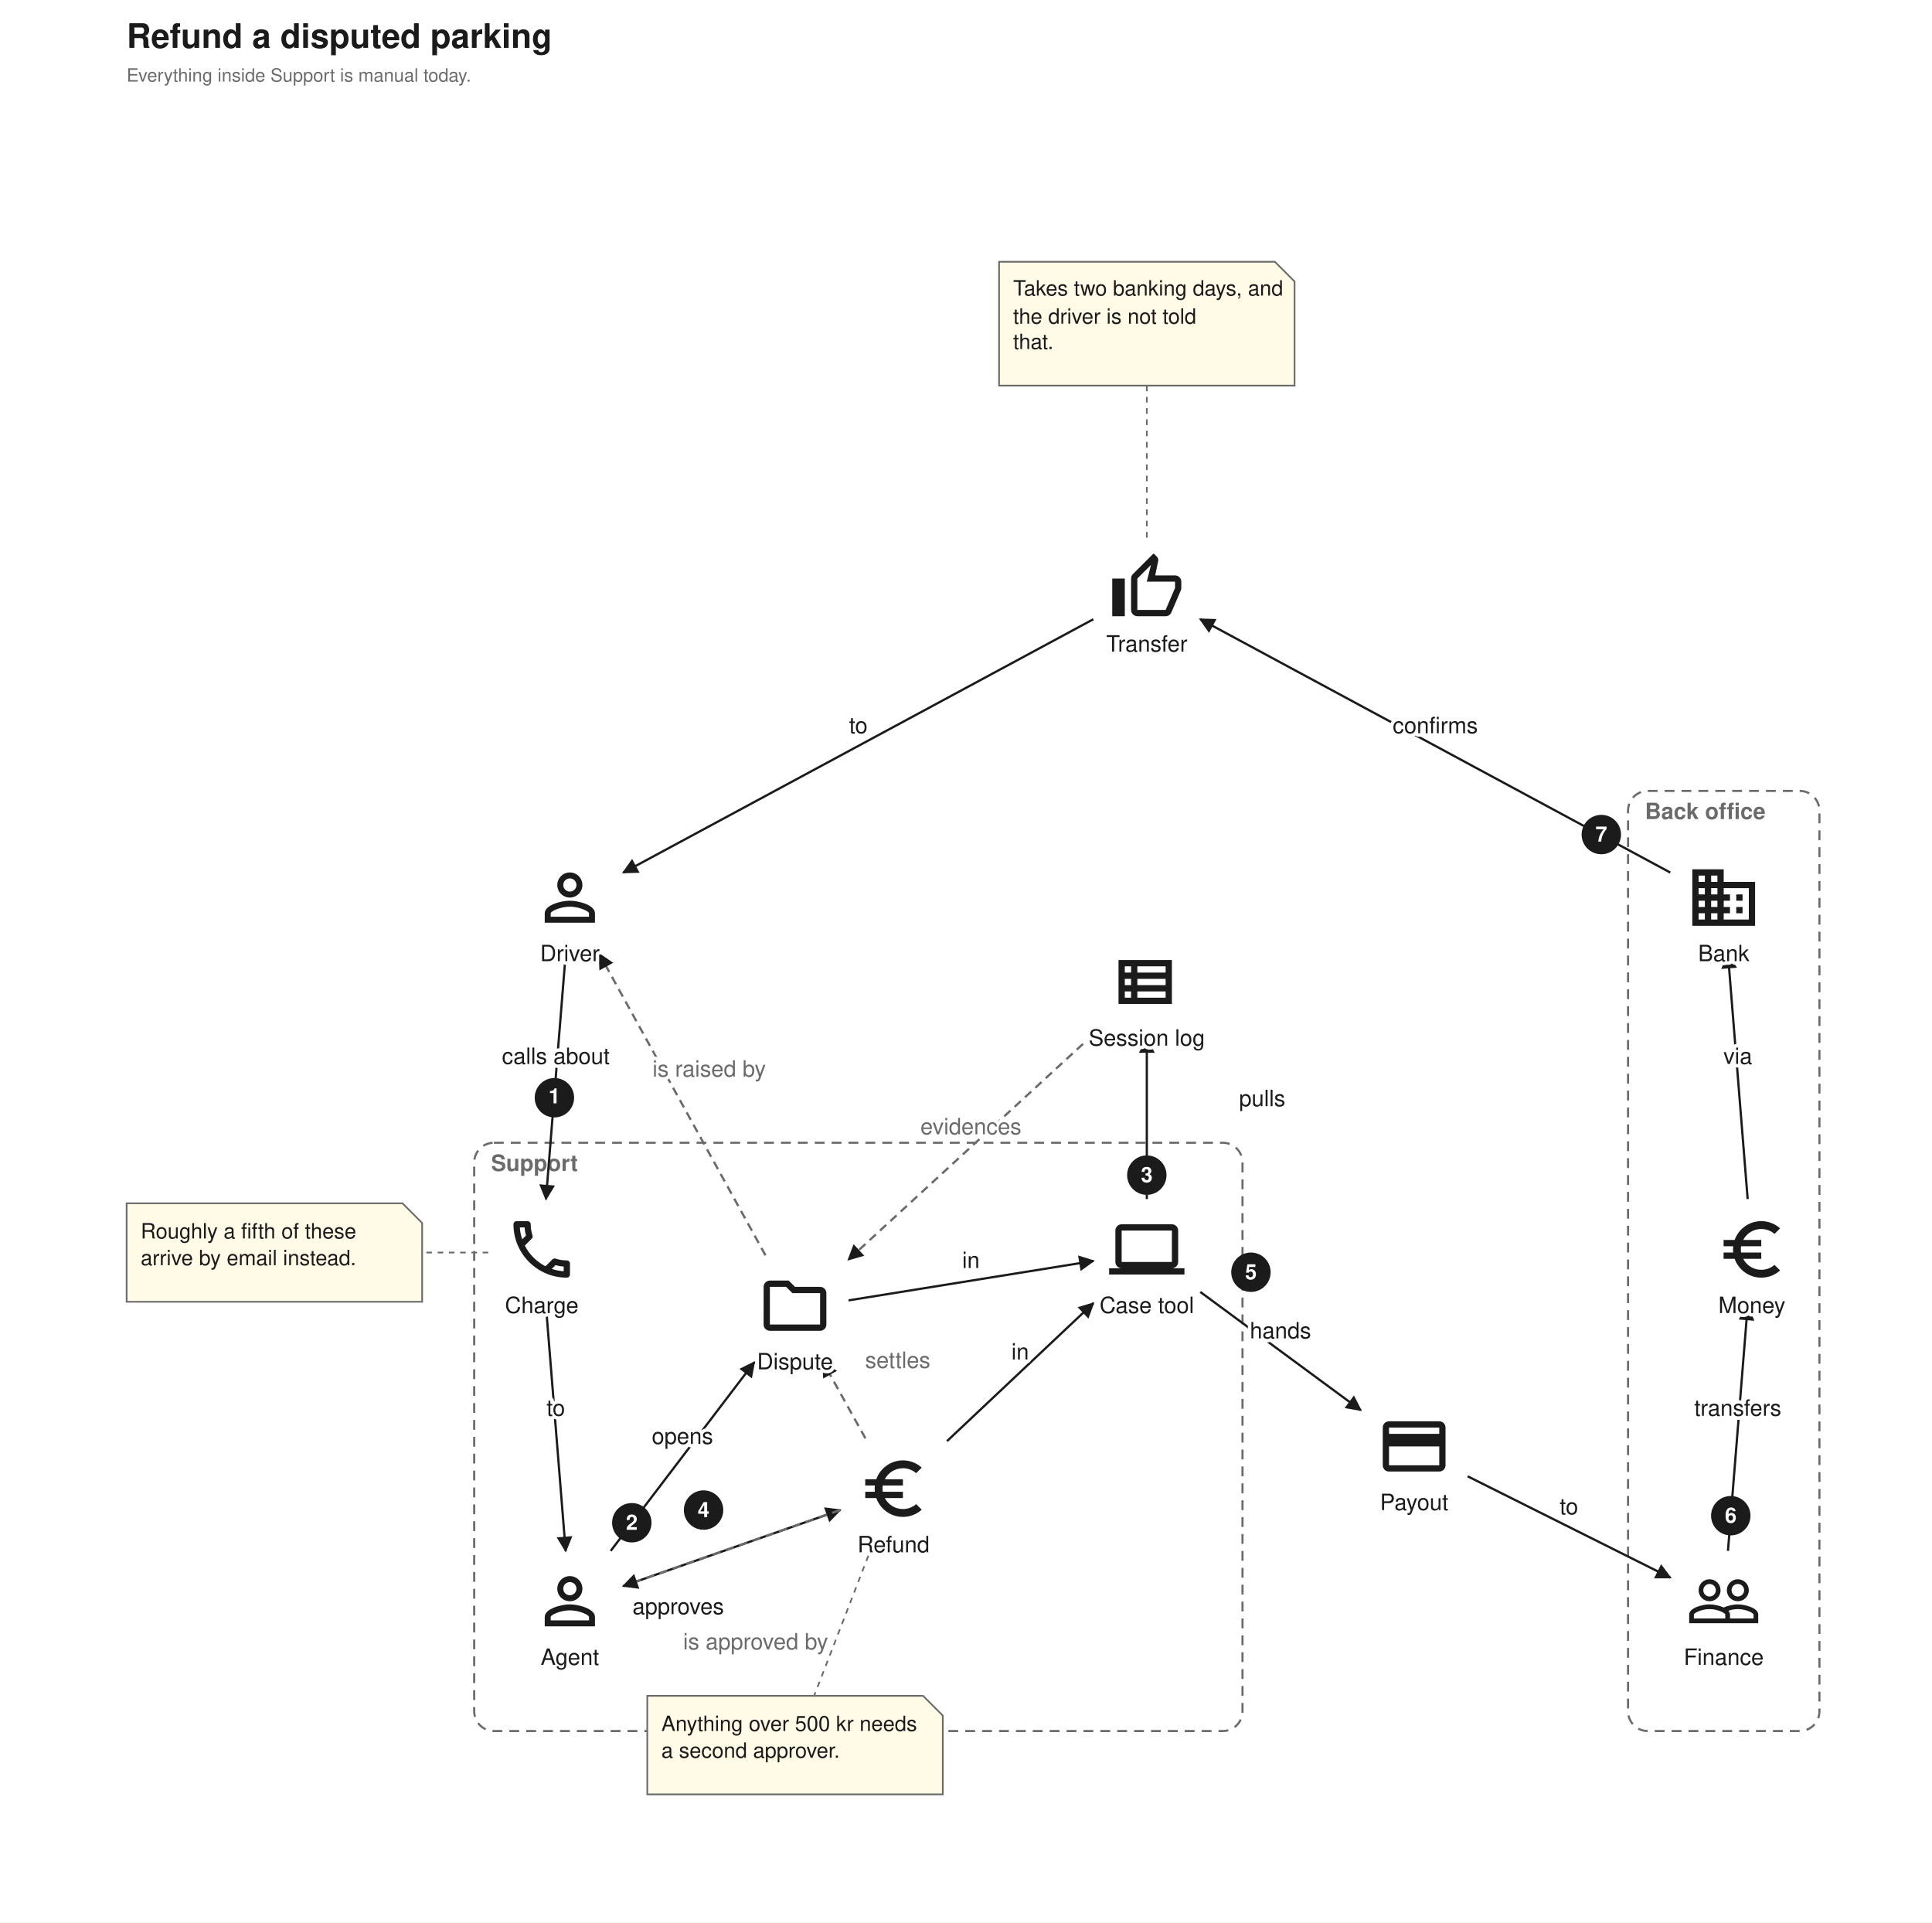
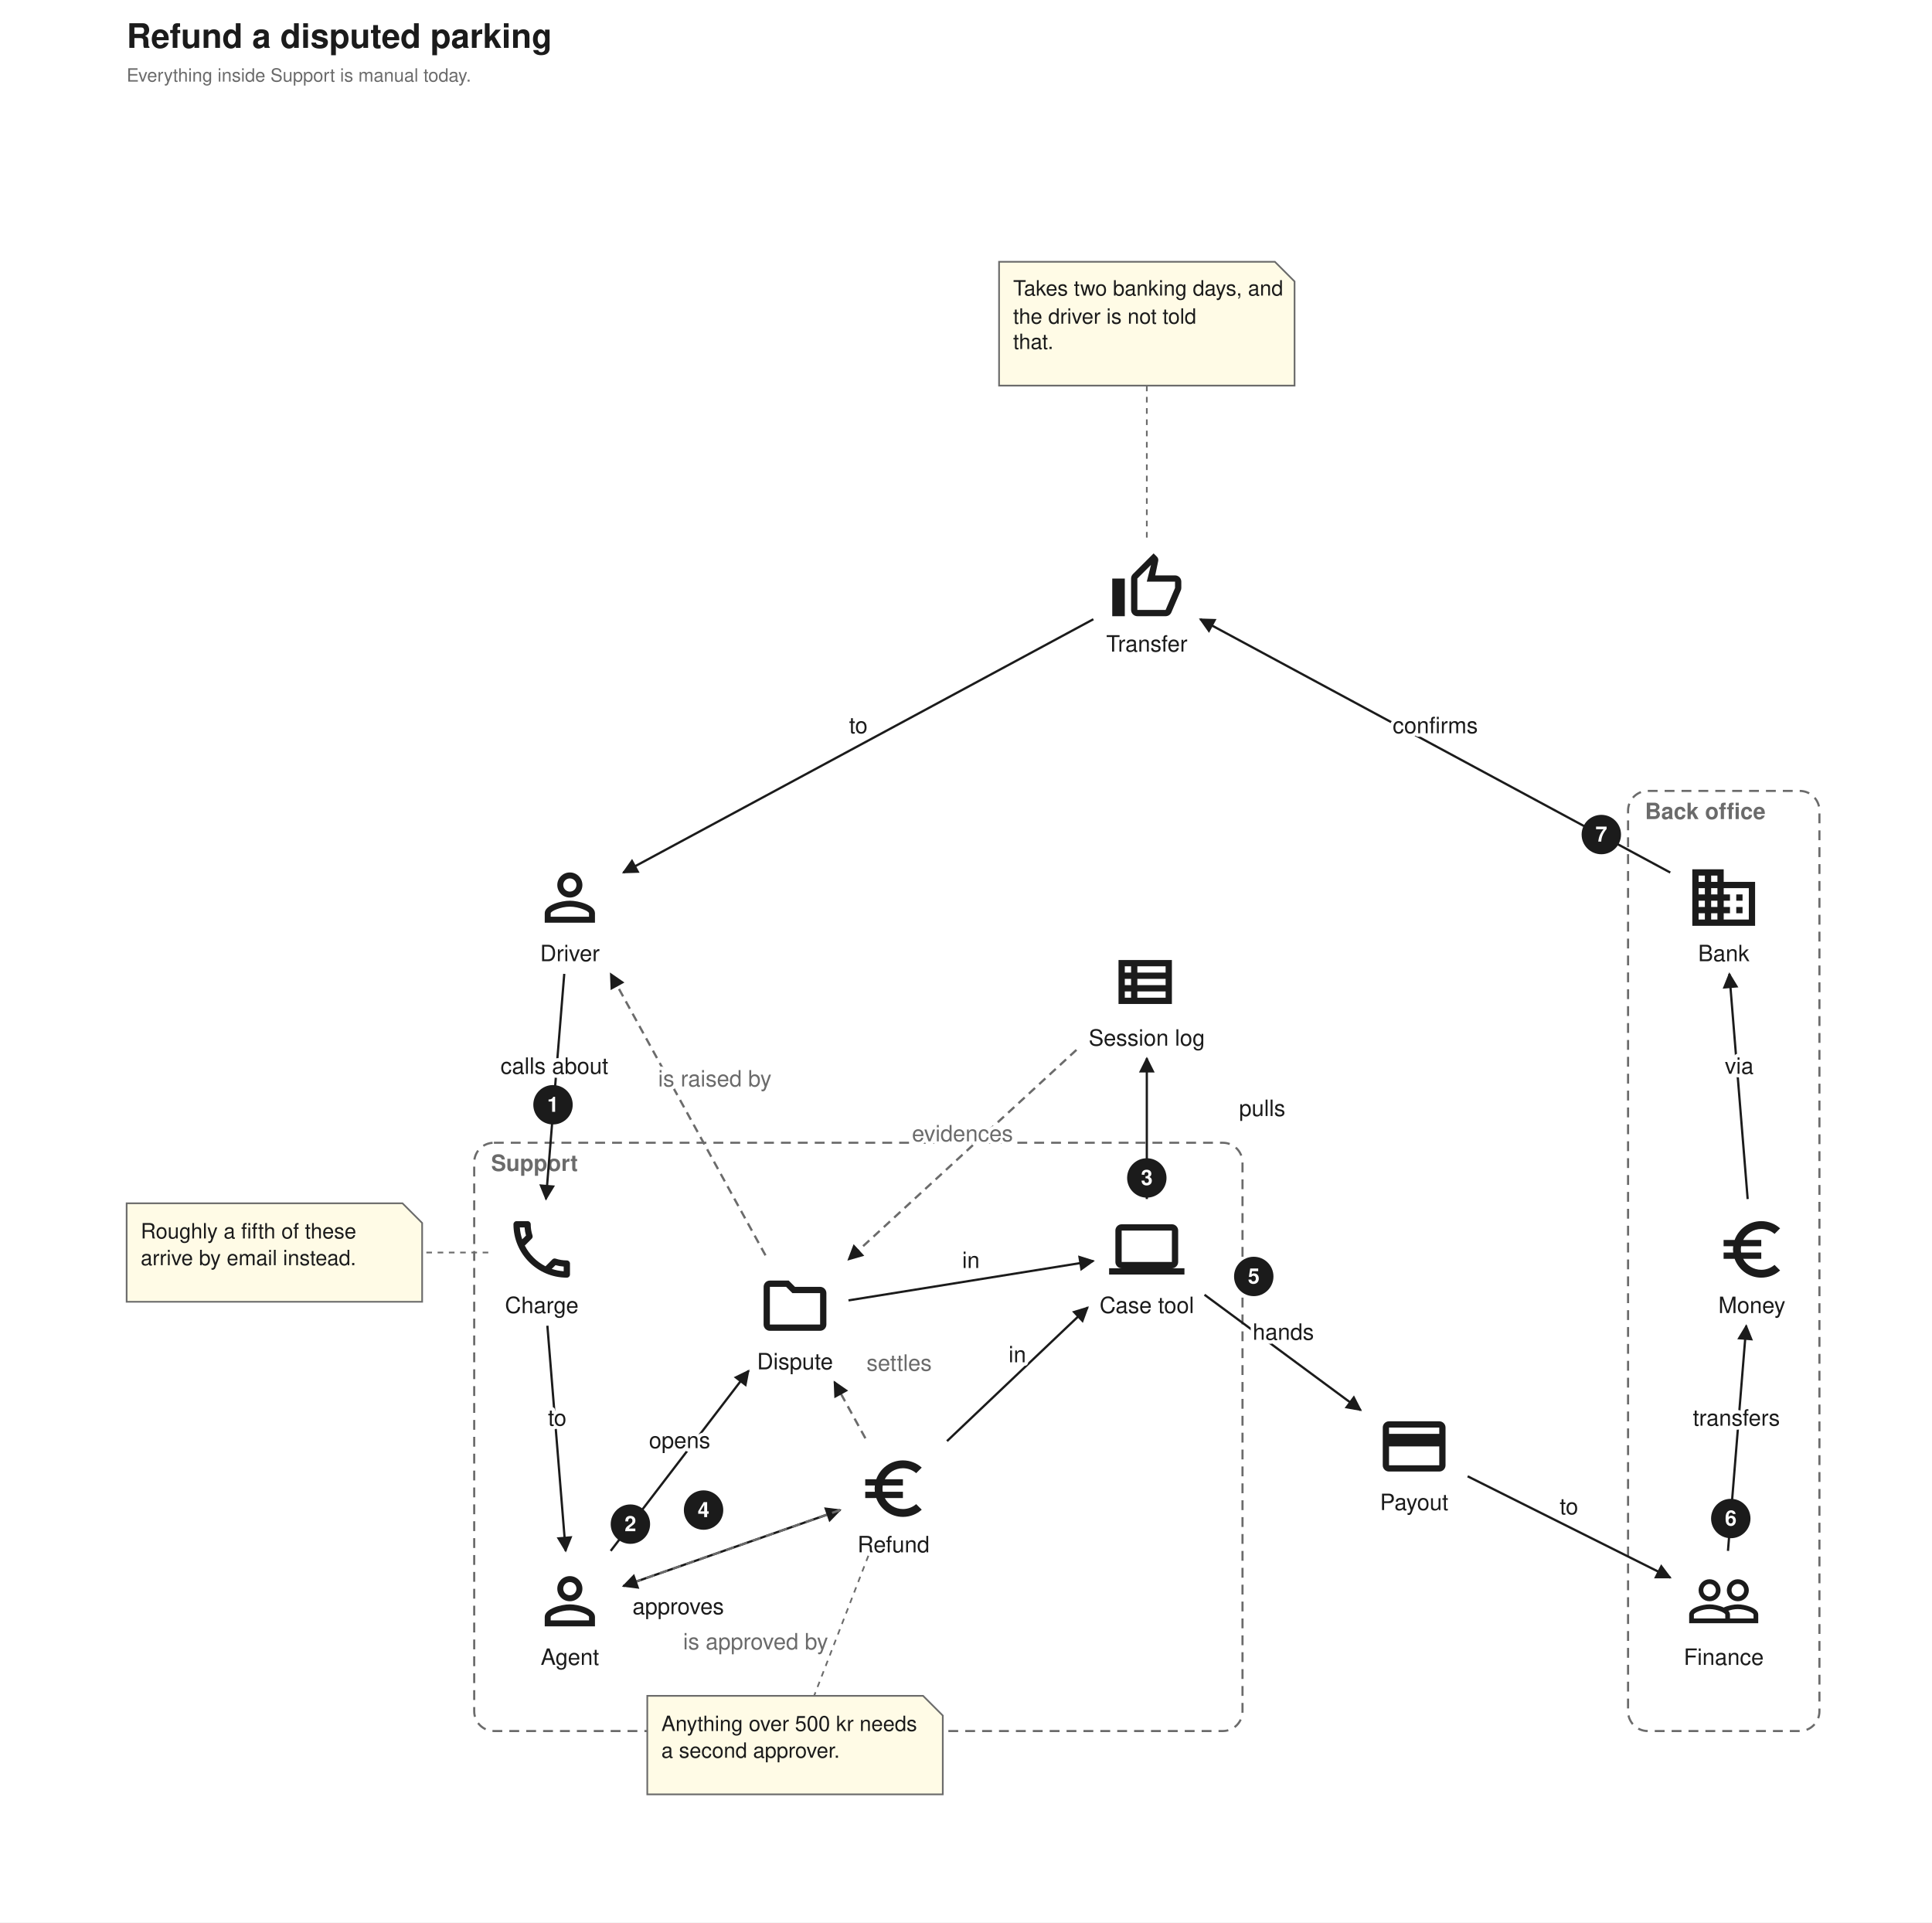
<svg xmlns="http://www.w3.org/2000/svg" width="1373" height="1366" viewBox="-815 -890 1373 1366" style="background-color:#ffffff" version="1.2">
  <rect x="-815" y="-890" width="1373" height="1366" fill="#ffffff" />
  <defs>
    <marker id="tip" viewBox="0 0 10 10" refX="9" refY="5" markerWidth="7" markerHeight="7" orient="auto-start-reverse">
      <path d="M0 0L10 5L0 10z" fill="#1b1b1b" />
    </marker>
  </defs>
  <g font-family="Helvetica Neue,Helvetica,Arial,sans-serif">
    <text x="-725" y="-856" font-size="24" font-weight="600" fill="#1b1b1b">Refund a disputed parking</text>
    <text x="-725" y="-832" font-size="13" fill="#6b6b6b">Everything inside Support is manual today.</text>
    <rect x="-478" y="-78" width="546" height="418" rx="14" fill="none" stroke="#6b6b6b" stroke-width="1.5" stroke-dasharray="7 5" />
    <text x="-466" y="-58" font-size="16" font-weight="600" fill="#6b6b6b" paint-order="stroke" stroke="#ffffff" stroke-width="5" stroke-linejoin="round">Support</text>
    <rect x="342" y="-328" width="136" height="668" rx="14" fill="none" stroke="#6b6b6b" stroke-width="1.5" stroke-dasharray="7 5" />
    <text x="354" y="-308" font-size="16" font-weight="600" fill="#6b6b6b" paint-order="stroke" stroke="#ffffff" stroke-width="5" stroke-linejoin="round">Back office</text>
-     <path d="M-413 -212 L-427 -38" fill="none" stroke="#1b1b1b" stroke-width="1.6" marker-end="url(#tip)" />
-     <text x="-420" y="-134" font-size="16" text-anchor="middle" fill="#1b1b1b" paint-order="stroke" stroke="#ffffff" stroke-width="5" stroke-linejoin="round">calls about</text>
-     <circle cx="-421" cy="-110" r="14" fill="#1b1b1b" />
-     <text x="-421" y="-106" font-size="15" text-anchor="middle" fill="#ffffff" font-weight="600">1</text>
-     <path d="M-427 38 L-413 212" fill="none" stroke="#1b1b1b" stroke-width="1.6" marker-end="url(#tip)" />
-     <text x="-420" y="116" font-size="16" text-anchor="middle" fill="#1b1b1b" paint-order="stroke" stroke="#ffffff" stroke-width="5" stroke-linejoin="round">to</text>
-     <path d="M-381 212 L-279 78" fill="none" stroke="#1b1b1b" stroke-width="1.6" marker-end="url(#tip)" />
-     <text x="-330" y="136" font-size="16" text-anchor="middle" fill="#1b1b1b" paint-order="stroke" stroke="#ffffff" stroke-width="5" stroke-linejoin="round">opens</text>
-     <circle cx="-366" cy="192" r="14" fill="#1b1b1b" />
-     <text x="-366" y="197" font-size="15" text-anchor="middle" fill="#ffffff" font-weight="600">2</text>
+     <path d="M-414 -198 L-427 -38" fill="none" stroke="#1b1b1b" stroke-width="1.6" marker-end="url(#tip)" />
+     <text x="-421" y="-127" font-size="16" text-anchor="middle" fill="#1b1b1b" paint-order="stroke" stroke="#ffffff" stroke-width="5" stroke-linejoin="round">calls about</text>
+     <circle cx="-422" cy="-105" r="14" fill="#1b1b1b" />
+     <text x="-422" y="-100" font-size="15" text-anchor="middle" fill="#ffffff" font-weight="600">1</text>
+     <path d="M-426 52 L-413 212" fill="none" stroke="#1b1b1b" stroke-width="1.6" marker-end="url(#tip)" />
+     <text x="-419" y="123" font-size="16" text-anchor="middle" fill="#1b1b1b" paint-order="stroke" stroke="#ffffff" stroke-width="5" stroke-linejoin="round">to</text>
+     <path d="M-381 212 L-283 84" fill="none" stroke="#1b1b1b" stroke-width="1.6" marker-end="url(#tip)" />
+     <text x="-332" y="139" font-size="16" text-anchor="middle" fill="#1b1b1b" paint-order="stroke" stroke="#ffffff" stroke-width="5" stroke-linejoin="round">opens</text>
+     <circle cx="-367" cy="193" r="14" fill="#1b1b1b" />
+     <text x="-367" y="198" font-size="15" text-anchor="middle" fill="#ffffff" font-weight="600">2</text>
    <path d="M-212 34 L-38 6" fill="none" stroke="#1b1b1b" stroke-width="1.6" marker-end="url(#tip)" />
    <text x="-125" y="11" font-size="16" text-anchor="middle" fill="#1b1b1b" paint-order="stroke" stroke="#ffffff" stroke-width="5" stroke-linejoin="round">in</text>
-     <path d="M0 -38 L0 -152" fill="none" stroke="#1b1b1b" stroke-width="1.6" marker-end="url(#tip)" />
-     <text x="82" y="-104" font-size="16" text-anchor="middle" fill="#1b1b1b" paint-order="stroke" stroke="#ffffff" stroke-width="5" stroke-linejoin="round">pulls</text>
-     <circle cx="0" cy="-55" r="14" fill="#1b1b1b" />
-     <text x="0" y="-50" font-size="15" text-anchor="middle" fill="#ffffff" font-weight="600">3</text>
+     <path d="M0 -38 L0 -138" fill="none" stroke="#1b1b1b" stroke-width="1.6" marker-end="url(#tip)" />
+     <text x="82" y="-97" font-size="16" text-anchor="middle" fill="#1b1b1b" paint-order="stroke" stroke="#ffffff" stroke-width="5" stroke-linejoin="round">pulls</text>
+     <circle cx="0" cy="-53" r="14" fill="#1b1b1b" />
+     <text x="0" y="-48" font-size="15" text-anchor="middle" fill="#ffffff" font-weight="600">3</text>
    <path d="M-372 237 L-218 183" fill="none" stroke="#1b1b1b" stroke-width="1.6" marker-end="url(#tip)" />
    <text x="-333" y="257" font-size="16" text-anchor="middle" fill="#1b1b1b" paint-order="stroke" stroke="#ffffff" stroke-width="5" stroke-linejoin="round">approves</text>
    <circle cx="-315" cy="183" r="14" fill="#1b1b1b" />
    <text x="-315" y="188" font-size="15" text-anchor="middle" fill="#ffffff" font-weight="600">4</text>
-     <path d="M-142 134 L-38 36" fill="none" stroke="#1b1b1b" stroke-width="1.6" marker-end="url(#tip)" />
-     <text x="-90" y="76" font-size="16" text-anchor="middle" fill="#1b1b1b" paint-order="stroke" stroke="#ffffff" stroke-width="5" stroke-linejoin="round">in</text>
-     <path d="M38 28 L152 112" fill="none" stroke="#1b1b1b" stroke-width="1.6" marker-end="url(#tip)" />
-     <text x="95" y="61" font-size="16" text-anchor="middle" fill="#1b1b1b" paint-order="stroke" stroke="#ffffff" stroke-width="5" stroke-linejoin="round">hands</text>
-     <circle cx="74" cy="14" r="14" fill="#1b1b1b" />
-     <text x="74" y="19" font-size="15" text-anchor="middle" fill="#ffffff" font-weight="600">5</text>
+     <path d="M-142 134 L-42 39" fill="none" stroke="#1b1b1b" stroke-width="1.6" marker-end="url(#tip)" />
+     <text x="-92" y="78" font-size="16" text-anchor="middle" fill="#1b1b1b" paint-order="stroke" stroke="#ffffff" stroke-width="5" stroke-linejoin="round">in</text>
+     <path d="M41 30 L152 112" fill="none" stroke="#1b1b1b" stroke-width="1.6" marker-end="url(#tip)" />
+     <text x="97" y="62" font-size="16" text-anchor="middle" fill="#1b1b1b" paint-order="stroke" stroke="#ffffff" stroke-width="5" stroke-linejoin="round">hands</text>
+     <circle cx="76" cy="17" r="14" fill="#1b1b1b" />
+     <text x="76" y="22" font-size="15" text-anchor="middle" fill="#ffffff" font-weight="600">5</text>
    <path d="M228 159 L372 231" fill="none" stroke="#1b1b1b" stroke-width="1.6" marker-end="url(#tip)" />
    <text x="300" y="186" font-size="16" text-anchor="middle" fill="#1b1b1b" paint-order="stroke" stroke="#ffffff" stroke-width="5" stroke-linejoin="round">to</text>
-     <path d="M413 212 L427 38" fill="none" stroke="#1b1b1b" stroke-width="1.6" marker-end="url(#tip)" />
-     <text x="420" y="116" font-size="16" text-anchor="middle" fill="#1b1b1b" paint-order="stroke" stroke="#ffffff" stroke-width="5" stroke-linejoin="round">transfers</text>
-     <circle cx="415" cy="187" r="14" fill="#1b1b1b" />
-     <text x="415" y="192" font-size="15" text-anchor="middle" fill="#ffffff" font-weight="600">6</text>
-     <path d="M427 -38 L413 -212" fill="none" stroke="#1b1b1b" stroke-width="1.6" marker-end="url(#tip)" />
-     <text x="420" y="-134" font-size="16" text-anchor="middle" fill="#1b1b1b" paint-order="stroke" stroke="#ffffff" stroke-width="5" stroke-linejoin="round">via</text>
+     <path d="M413 212 L426 52" fill="none" stroke="#1b1b1b" stroke-width="1.6" marker-end="url(#tip)" />
+     <text x="419" y="123" font-size="16" text-anchor="middle" fill="#1b1b1b" paint-order="stroke" stroke="#ffffff" stroke-width="5" stroke-linejoin="round">transfers</text>
+     <circle cx="415" cy="189" r="14" fill="#1b1b1b" />
+     <text x="415" y="194" font-size="15" text-anchor="middle" fill="#ffffff" font-weight="600">6</text>
+     <path d="M427 -38 L414 -198" fill="none" stroke="#1b1b1b" stroke-width="1.6" marker-end="url(#tip)" />
+     <text x="421" y="-127" font-size="16" text-anchor="middle" fill="#1b1b1b" paint-order="stroke" stroke="#ffffff" stroke-width="5" stroke-linejoin="round">via</text>
    <path d="M372 -270 L38 -450" fill="none" stroke="#1b1b1b" stroke-width="1.6" marker-end="url(#tip)" />
    <text x="205" y="-369" font-size="16" text-anchor="middle" fill="#1b1b1b" paint-order="stroke" stroke="#ffffff" stroke-width="5" stroke-linejoin="round">confirms</text>
    <circle cx="323" cy="-297" r="14" fill="#1b1b1b" />
    <text x="323" y="-292" font-size="15" text-anchor="middle" fill="#ffffff" font-weight="600">7</text>
    <path d="M-38 -450 L-372 -270" fill="none" stroke="#1b1b1b" stroke-width="1.6" marker-end="url(#tip)" />
    <text x="-205" y="-369" font-size="16" text-anchor="middle" fill="#1b1b1b" paint-order="stroke" stroke="#ffffff" stroke-width="5" stroke-linejoin="round">to</text>
-     <path d="M-271 2 L-389 -212" fill="none" stroke="#6b6b6b" stroke-width="1.6" stroke-dasharray="6 4" marker-end="url(#tip)" />
-     <text x="-311" y="-125" font-size="16" text-anchor="middle" fill="#6b6b6b" paint-order="stroke" stroke="#ffffff" stroke-width="5" stroke-linejoin="round">is raised by</text>
-     <path d="M-38 -155 L-212 5" fill="none" stroke="#6b6b6b" stroke-width="1.6" stroke-dasharray="6 4" marker-end="url(#tip)" />
-     <text x="-125" y="-84" font-size="16" text-anchor="middle" fill="#6b6b6b" paint-order="stroke" stroke="#ffffff" stroke-width="5" stroke-linejoin="round">evidences</text>
-     <path d="M-200 132 L-230 78" fill="none" stroke="#6b6b6b" stroke-width="1.6" stroke-dasharray="6 4" marker-end="url(#tip)" />
-     <text x="-177" y="82" font-size="16" text-anchor="middle" fill="#6b6b6b" paint-order="stroke" stroke="#ffffff" stroke-width="5" stroke-linejoin="round">settles</text>
+     <path d="M-271 2 L-381 -198" fill="none" stroke="#6b6b6b" stroke-width="1.6" stroke-dasharray="6 4" marker-end="url(#tip)" />
+     <text x="-307" y="-118" font-size="16" text-anchor="middle" fill="#6b6b6b" paint-order="stroke" stroke="#ffffff" stroke-width="5" stroke-linejoin="round">is raised by</text>
+     <path d="M-50 -144 L-212 5" fill="none" stroke="#6b6b6b" stroke-width="1.6" stroke-dasharray="6 4" marker-end="url(#tip)" />
+     <text x="-131" y="-79" font-size="16" text-anchor="middle" fill="#6b6b6b" paint-order="stroke" stroke="#ffffff" stroke-width="5" stroke-linejoin="round">evidences</text>
+     <path d="M-200 132 L-222 92" fill="none" stroke="#6b6b6b" stroke-width="1.6" stroke-dasharray="6 4" marker-end="url(#tip)" />
+     <text x="-176" y="84" font-size="16" text-anchor="middle" fill="#6b6b6b" paint-order="stroke" stroke="#ffffff" stroke-width="5" stroke-linejoin="round">settles</text>
    <path d="M-218 183 L-372 237" fill="none" stroke="#6b6b6b" stroke-width="1.6" stroke-dasharray="6 4" marker-end="url(#tip)" />
    <text x="-278" y="282" font-size="16" text-anchor="middle" fill="#6b6b6b" paint-order="stroke" stroke="#ffffff" stroke-width="5" stroke-linejoin="round">is approved by</text>
    <path d="M-468 0 L-620 0" stroke="#6b6b6b" stroke-width="1.2" stroke-dasharray="4 4" fill="none" />
    <path d="M-195 208 L-250 350" stroke="#6b6b6b" stroke-width="1.2" stroke-dasharray="4 4" fill="none" />
    <path d="M0 -508 L0 -660" stroke="#6b6b6b" stroke-width="1.2" stroke-dasharray="4 4" fill="none" />
    <g transform="translate(-436.8,-279.0) scale(2.231)" fill="#1b1b1b">
      <path d="M12 5.9c1.16 0 2.1.94 2.1 2.1s-.94 2.1-2.1 2.1S9.9 9.16 9.9 8s.94-2.1 2.1-2.1m0 9c2.97 0 6.1 1.46 6.1 2.1v1.1H5.9V17c0-.64 3.13-2.1 6.1-2.1M12 4C9.79 4 8 5.79 8 8s1.79 4 4 4 4-1.79 4-4-1.79-4-4-4zm0 9c-2.67 0-8 1.34-8 4v3h16v-3c0-2.66-5.33-4-8-4z" />
      <path d="M0 0h24v24H0z" fill="none" />
    </g>
    <text x="-410" y="-207" font-size="16" text-anchor="middle" fill="#1b1b1b" paint-order="stroke" stroke="#ffffff" stroke-width="5" stroke-linejoin="round">Driver</text>
    <g transform="translate(-436.8,221.0) scale(2.231)" fill="#1b1b1b">
      <path d="M12 5.9c1.16 0 2.1.94 2.1 2.1s-.94 2.1-2.1 2.1S9.9 9.16 9.9 8s.94-2.1 2.1-2.1m0 9c2.97 0 6.1 1.46 6.1 2.1v1.1H5.9V17c0-.64 3.13-2.1 6.1-2.1M12 4C9.79 4 8 5.79 8 8s1.79 4 4 4 4-1.79 4-4-1.79-4-4-4zm0 9c-2.67 0-8 1.34-8 4v3h16v-3c0-2.66-5.33-4-8-4z" />
      <path d="M0 0h24v24H0z" fill="none" />
    </g>
    <text x="-410" y="293" font-size="16" text-anchor="middle" fill="#1b1b1b" paint-order="stroke" stroke="#ffffff" stroke-width="5" stroke-linejoin="round">Agent</text>
    <g transform="translate(-26.8,-29.0) scale(2.231)" fill="#1b1b1b">
      <path d="M20,18c1.1,0,2-0.9,2-2V6c0-1.1-0.9-2-2-2H4C2.9,4,2,4.9,2,6v10c0,1.1,0.9,2,2,2H0v2h24v-2H20z M4,6h16v10H4V6z" />
    </g>
    <text x="0" y="43" font-size="16" text-anchor="middle" fill="#1b1b1b" paint-order="stroke" stroke="#ffffff" stroke-width="5" stroke-linejoin="round">Case tool</text>
    <g transform="translate(383.2,221.0) scale(2.231)" fill="#1b1b1b">
      <path d="M0 0h24v24H0z" fill="none" />
      <path d="M16.5 13c-1.2 0-3.07.34-4.5 1-1.43-.67-3.3-1-4.5-1C5.33 13 1 14.08 1 16.25V19h22v-2.75c0-2.17-4.33-3.25-6.5-3.25zm-4 4.5h-10v-1.25c0-.54 2.56-1.75 5-1.75s5 1.21 5 1.75v1.25zm9 0H14v-1.25c0-.46-.2-.86-.52-1.22.88-.3 1.96-.53 3.02-.53 2.44 0 5 1.21 5 1.75v1.25zM7.5 12c1.93 0 3.5-1.57 3.5-3.5S9.43 5 7.5 5 4 6.57 4 8.5 5.57 12 7.5 12zm0-5.5c1.1 0 2 .9 2 2s-.9 2-2 2-2-.9-2-2 .9-2 2-2zm9 5.5c1.93 0 3.5-1.57 3.5-3.5S18.43 5 16.5 5 13 6.57 13 8.5s1.57 3.5 3.5 3.5zm0-5.5c1.1 0 2 .9 2 2s-.9 2-2 2-2-.9-2-2 .9-2 2-2z" />
    </g>
    <text x="410" y="293" font-size="16" text-anchor="middle" fill="#1b1b1b" paint-order="stroke" stroke="#ffffff" stroke-width="5" stroke-linejoin="round">Finance</text>
    <g transform="translate(383.2,-279.0) scale(2.231)" fill="#1b1b1b">
      <path fill="none" d="M0 0h24v24H0V0z" />
      <path d="M12 7V3H2v18h20V7H12zM6 19H4v-2h2v2zm0-4H4v-2h2v2zm0-4H4V9h2v2zm0-4H4V5h2v2zm4 12H8v-2h2v2zm0-4H8v-2h2v2zm0-4H8V9h2v2zm0-4H8V5h2v2zm10 12h-8v-2h2v-2h-2v-2h2v-2h-2V9h8v10zm-2-8h-2v2h2v-2zm0 4h-2v2h2v-2z" />
    </g>
    <text x="410" y="-207" font-size="16" text-anchor="middle" fill="#1b1b1b" paint-order="stroke" stroke="#ffffff" stroke-width="5" stroke-linejoin="round">Bank</text>
    <g transform="translate(-456.8,-29.0) scale(2.231)" fill="#1b1b1b">
      <path fill="none" d="M0,0h24v24H0V0z" />
      <path d="M6.54,5C6.6,5.89,6.75,6.76,6.99,7.59l-1.2,1.2C5.38,7.59,5.12,6.32,5.03,5H6.54 M16.4,17.02c0.85,0.24,1.72,0.39,2.6,0.45 v1.49c-1.32-0.09-2.59-0.35-3.8-0.75L16.4,17.02 M7.5,3H4C3.45,3,3,3.45,3,4c0,9.39,7.61,17,17,17c0.55,0,1-0.45,1-1v-3.49 c0-0.55-0.45-1-1-1c-1.24,0-2.45-0.2-3.57-0.57c-0.1-0.04-0.21-0.05-0.31-0.05c-0.26,0-0.51,0.1-0.71,0.29l-2.2,2.2 c-2.83-1.45-5.15-3.76-6.59-6.59l2.2-2.2C9.1,8.31,9.18,7.92,9.07,7.57C8.7,6.45,8.5,5.25,8.5,4C8.5,3.45,8.05,3,7.5,3L7.5,3z" />
    </g>
    <text x="-430" y="43" font-size="16" text-anchor="middle" fill="#1b1b1b" paint-order="stroke" stroke="#ffffff" stroke-width="5" stroke-linejoin="round">Charge</text>
    <g transform="translate(-276.8,11.0) scale(2.231)" fill="#1b1b1b">
      <path fill="none" d="M0,0h24v24H0V0z" />
      <path d="M9.17,6l2,2H20v10L4,18V6H9.17 M10,4H4C2.9,4,2.01,4.9,2.01,6L2,18c0,1.1,0.9,2,2,2h16c1.1,0,2-0.9,2-2V8c0-1.1-0.9-2-2-2 h-8L10,4L10,4z" />
    </g>
    <text x="-250" y="83" font-size="16" text-anchor="middle" fill="#1b1b1b" paint-order="stroke" stroke="#ffffff" stroke-width="5" stroke-linejoin="round">Dispute</text>
    <g transform="translate(-26.8,-219.0) scale(2.231)" fill="#1b1b1b">
      <path opacity=".87" fill="none" d="M0 0h24v24H0V0z" />
      <path d="M3 5v14h17V5H3zm4 2v2H5V7h2zm-2 6v-2h2v2H5zm0 2h2v2H5v-2zm13 2H9v-2h9v2zm0-4H9v-2h9v2zm0-4H9V7h9v2z" />
    </g>
    <text x="0" y="-147" font-size="16" text-anchor="middle" fill="#1b1b1b" paint-order="stroke" stroke="#ffffff" stroke-width="5" stroke-linejoin="round">Session log</text>
    <g transform="translate(-206.8,141.0) scale(2.231)" fill="#1b1b1b">
      <path fill="none" d="M0 0h24v24H0V0z" />
      <path d="M15 18.5c-2.51 0-4.68-1.42-5.76-3.5H15v-2H8.58c-.05-.33-.08-.66-.08-1s.03-.67.08-1H15V9H9.24C10.32 6.92 12.5 5.5 15 5.5c1.61 0 3.09.59 4.23 1.57L21 5.3C19.41 3.87 17.3 3 15 3c-3.92 0-7.24 2.51-8.48 6H3v2h3.06c-.04.33-.06.66-.06 1s.02.67.06 1H3v2h3.52c1.24 3.49 4.56 6 8.48 6 2.31 0 4.41-.87 6-2.3l-1.78-1.77c-1.13.98-2.6 1.57-4.22 1.57z" />
    </g>
    <text x="-180" y="213" font-size="16" text-anchor="middle" fill="#1b1b1b" paint-order="stroke" stroke="#ffffff" stroke-width="5" stroke-linejoin="round">Refund</text>
    <g transform="translate(163.2,111.0) scale(2.231)" fill="#1b1b1b">
      <path fill="none" d="M0 0h24v24H0V0z" />
      <path d="M20 4H4c-1.11 0-1.99.89-1.99 2L2 18c0 1.11.89 2 2 2h16c1.11 0 2-.89 2-2V6c0-1.11-.89-2-2-2zm0 14H4v-6h16v6zm0-10H4V6h16v2z" />
    </g>
    <text x="190" y="183" font-size="16" text-anchor="middle" fill="#1b1b1b" paint-order="stroke" stroke="#ffffff" stroke-width="5" stroke-linejoin="round">Payout</text>
    <g transform="translate(403.2,-29.0) scale(2.231)" fill="#1b1b1b">
      <path fill="none" d="M0 0h24v24H0V0z" />
      <path d="M15 18.5c-2.51 0-4.68-1.42-5.76-3.5H15v-2H8.58c-.05-.33-.08-.66-.08-1s.03-.67.08-1H15V9H9.24C10.32 6.92 12.5 5.5 15 5.5c1.61 0 3.09.59 4.23 1.57L21 5.3C19.41 3.87 17.3 3 15 3c-3.92 0-7.24 2.51-8.48 6H3v2h3.06c-.04.33-.06.66-.06 1s.02.67.06 1H3v2h3.52c1.24 3.49 4.56 6 8.48 6 2.31 0 4.41-.87 6-2.3l-1.78-1.77c-1.13.98-2.6 1.57-4.22 1.57z" />
    </g>
    <text x="430" y="43" font-size="16" text-anchor="middle" fill="#1b1b1b" paint-order="stroke" stroke="#ffffff" stroke-width="5" stroke-linejoin="round">Money</text>
    <g transform="translate(-26.8,-499.0) scale(2.231)" fill="#1b1b1b">
      <path fill="none" d="M0 0h24v24H0V0zm0 0h24v24H0V0z" />
      <path d="M9 21h9c.83 0 1.54-.5 1.84-1.22l3.02-7.05c.09-.23.14-.47.14-.73v-2c0-1.1-.9-2-2-2h-6.31l.95-4.57.03-.32c0-.41-.17-.79-.44-1.06L14.17 1 7.58 7.59C7.22 7.95 7 8.45 7 9v10c0 1.1.9 2 2 2zM9 9l4.34-4.34L12 10h9v2l-3 7H9V9zM1 9h4v12H1z" />
    </g>
    <text x="0" y="-427" font-size="16" text-anchor="middle" fill="#1b1b1b" paint-order="stroke" stroke="#ffffff" stroke-width="5" stroke-linejoin="round">Transfer</text>
    <path d="M-725 -35 H-529 L-515 -21 V35 H-725 Z" fill="#fffbe6" stroke="#6b6b6b" stroke-width="1.2" />
    <text x="-715" y="-10" font-size="15" fill="#1b1b1b">Roughly a fifth of these</text>
    <text x="-715" y="9" font-size="15" fill="#1b1b1b">arrive by email instead.</text>
    <path d="M-355 315 H-159 L-145 329 V385 H-355 Z" fill="#fffbe6" stroke="#6b6b6b" stroke-width="1.2" />
    <text x="-345" y="340" font-size="15" fill="#1b1b1b">Anything over 500 kr needs</text>
    <text x="-345" y="359" font-size="15" fill="#1b1b1b">a second approver.</text>
    <path d="M-105 -704 H91 L105 -690 V-616 H-105 Z" fill="#fffbe6" stroke="#6b6b6b" stroke-width="1.2" />
    <text x="-95" y="-680" font-size="15" fill="#1b1b1b">Takes two banking days, and</text>
    <text x="-95" y="-660" font-size="15" fill="#1b1b1b">the driver is not told</text>
    <text x="-95" y="-642" font-size="15" fill="#1b1b1b">that.</text>
  </g>
</svg>
